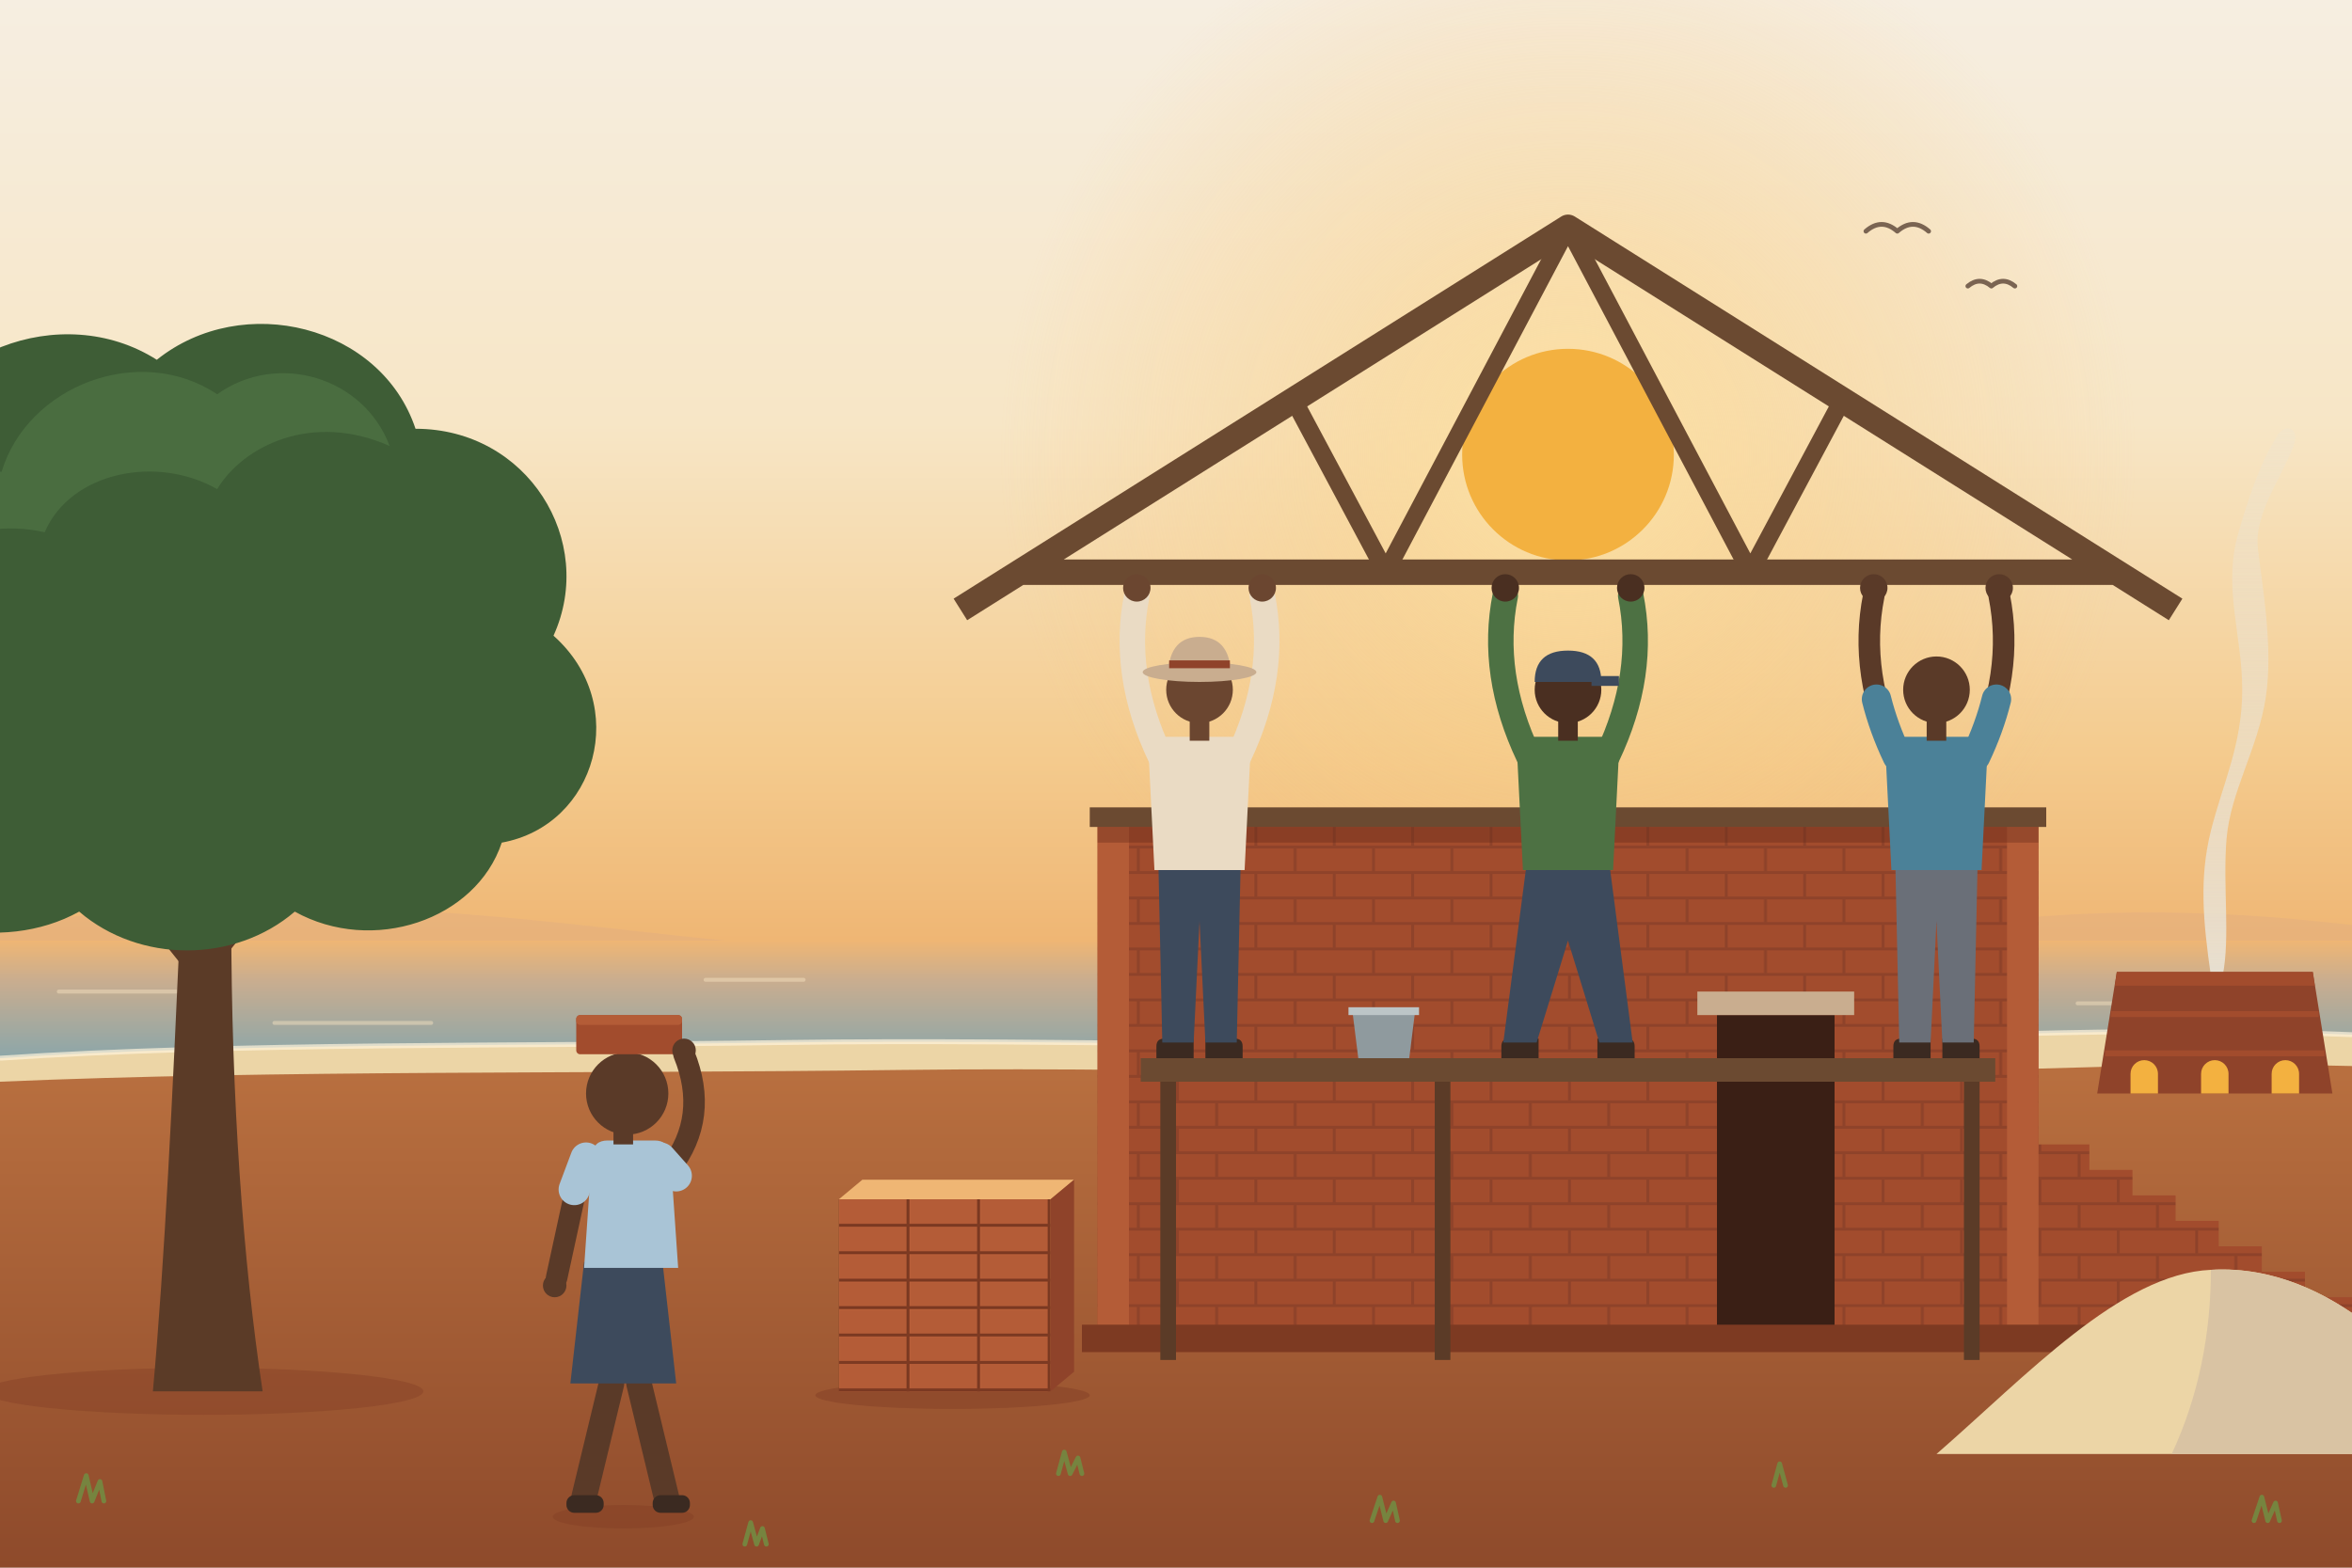
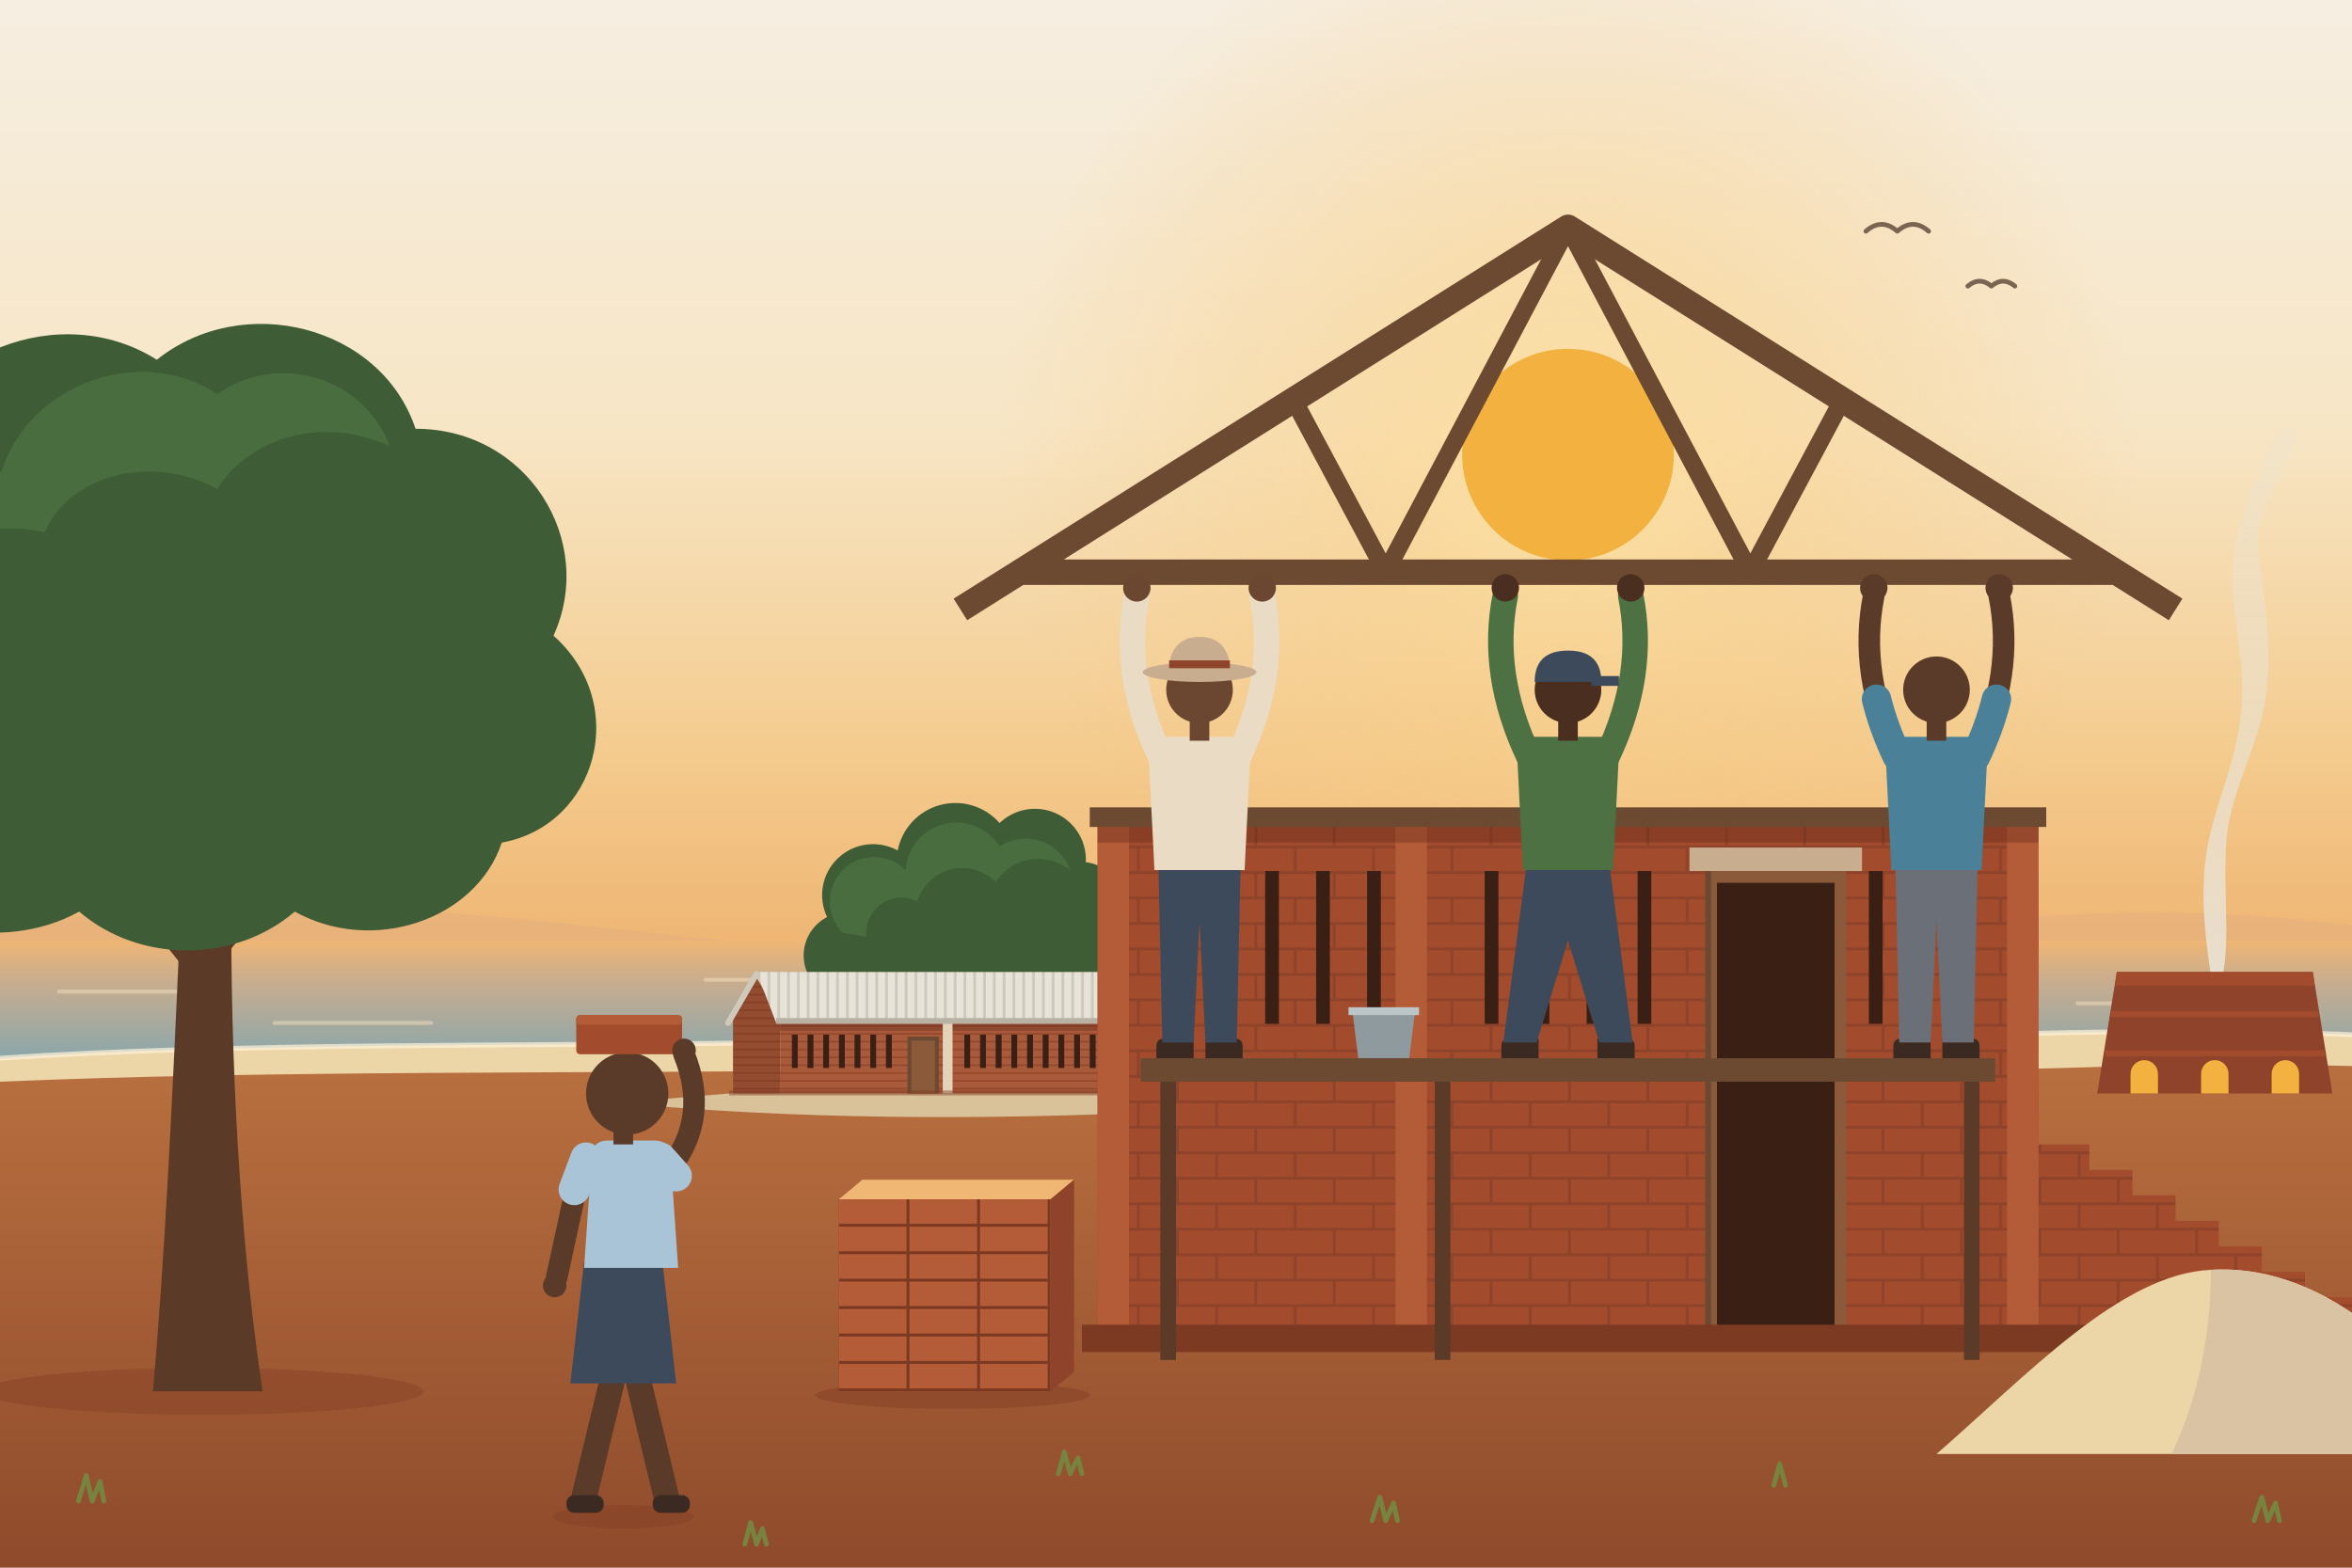
<svg xmlns="http://www.w3.org/2000/svg" viewBox="0 0 1200 800" width="1200" height="800">
  <defs>
    <linearGradient id="sky" x1="0" y1="0" x2="0" y2="480" gradientUnits="userSpaceOnUse">
      <stop offset="0" stop-color="#f6eee1" />
      <stop offset=".45" stop-color="#f7e6c6" />
      <stop offset=".8" stop-color="#f4cb8e" />
      <stop offset="1" stop-color="#efb674" />
    </linearGradient>
    <radialGradient id="glow" cx="800" cy="232" r="290" gradientUnits="userSpaceOnUse">
      <stop offset="0" stop-color="#fde3a6" stop-opacity=".95" />
      <stop offset=".45" stop-color="#f9cf86" stop-opacity=".4" />
      <stop offset="1" stop-color="#f6c47a" stop-opacity="0" />
    </radialGradient>
    <linearGradient id="lake" x1="0" y1="480" x2="0" y2="548" gradientUnits="userSpaceOnUse">
      <stop offset="0" stop-color="#efb674" />
      <stop offset=".3" stop-color="#c9ad8f" />
      <stop offset="1" stop-color="#7fa5af" />
    </linearGradient>
    <linearGradient id="gr" x1="0" y1="548" x2="0" y2="800" gradientUnits="userSpaceOnUse">
      <stop offset="0" stop-color="#b86f3f" />
      <stop offset="1" stop-color="#8e4a2b" />
    </linearGradient>
    <linearGradient id="smoke" x1="0" y1="498" x2="0" y2="220" gradientUnits="userSpaceOnUse">
      <stop offset="0" stop-color="#e9e4d8" stop-opacity=".9" />
      <stop offset="1" stop-color="#e9e4d8" stop-opacity=".25" />
    </linearGradient>
    <pattern id="bw" x="560" y="420" width="40" height="26" patternUnits="userSpaceOnUse">
      <rect width="40" height="26" fill="#a24c2d" />
      <path fill="#8f432a" d="M0 11.5h40V13H0zM0 24.5h40V26H0zM0 0h1.5v13H0zM20 13h1.5v13H20z" />
    </pattern>
    <pattern id="bs" x="428" y="612" width="36" height="14" patternUnits="userSpaceOnUse">
      <rect width="36" height="14" fill="#b45c37" />
      <path fill="#7d3a22" d="M0 12.5h36V14H0zM34.5 0H36v14h-1.5z" />
    </pattern>
+     <pattern id="bb" y="520" width="12" height="4" patternUnits="userSpaceOnUse">
+       <rect width="12" height="4" fill="#a85a3a" />
+       <path fill="#93482d" d="M0 3.2h12V4H0z" />
+     </pattern>
+     <pattern id="cr" x="398" width="5" height="30" patternUnits="userSpaceOnUse">
+       <rect width="5" height="30" fill="#e7e3d9" />
+       <rect x="3.6" width="1.4" height="30" fill="#cfc9bb" />
+     </pattern>
+     <pattern id="sl" x="402" width="8" height="40" patternUnits="userSpaceOnUse">
+       <rect x="2" width="3" height="40" fill="#3a1f15" />
+     </pattern>
  </defs>
  <rect width="1200" height="560" fill="url(#sky)" />
  <circle cx="800" cy="232" r="290" fill="url(#glow)" />
  <circle cx="800" cy="232" r="54" fill="#f3b140" />
  <path fill="none" stroke="#7a6452" stroke-width="2.4" stroke-linecap="round" stroke-linejoin="round" d="M952 118q8-7 16 0q8-7 16 0M1004 146q6-5 12 0q6-5 12 0" />
  <path fill="#e2ad80" opacity=".5" d="M0 472c60-8 130-12 200-8s110 10 170 16H0zM940 480c60-10 120-16 180-14 36 1 60 4 80 6v8z" />
  <rect y="480" width="1200" height="70" fill="url(#lake)" />
  <path fill="none" stroke="#f8e4c2" stroke-width="2" stroke-linecap="round" opacity=".45" d="M30 506h60M140 522h80M360 500h50M1060 512h60" />
  <path fill="#ecd5a6" d="M0 540c120-8 260-6 400-8s300 4 460 0 240-8 340-4v30H0z" />
  <path fill="none" stroke="#fff4dc" stroke-width="2.5" opacity=".7" d="M0 540c120-8 260-6 400-8s300 4 460 0 240-8 340-4" />
  <path fill="url(#gr)" d="M0 552c140-6 300-4 460-6s320 6 480 2 180-6 260-4v256H0z" />
+   <path fill="#3e5d36" d="M420 506a22 22 0 0 1 2-38a26 26 0 0 1 36-34a30 30 0 0 1 52-14a26 26 0 0 1 44 20a22 22 0 0 1 10 40v26z" />
+   <path fill="#4c7042" opacity=".85" d="M430 476a20 20 0 0 1 32-32a26 26 0 0 1 48-12a24 24 0 0 1 36 12a26 26 0 0 0-38 6a24 24 0 0 0-40 10a18 18 0 0 0-26 18z" />
+   <path fill="#d9c29a" d="M318 563c90-10 190-12 282-7v11c-100 5-196 4-282-4z" />
+   <path fill="url(#bb)" d="M374 558v-38l12-21 12 21v38z" />
+   <path fill="#5e2616" opacity=".28" d="M374 558v-38l12-21 12 21v38z" />
+   <rect x="398" y="520" width="202" height="38" fill="url(#bb)" />
+   <rect x="398" y="522" width="202" height="4" fill="#5e2616" opacity=".35" />
+   <rect x="402" y="528" width="56" height="17" fill="url(#sl)" />
+   <rect x="490" y="528" width="70" height="17" fill="url(#sl)" />
+   <path fill="#6b4a31" d="M463 529h16v29h-16z" />
+   <path fill="#8a5a3a" d="M465 531h12v27h-12z" />
+   <rect x="481" y="522" width="5" height="36" fill="#e3d3b8" />
+   <path fill="url(#cr)" d="M386 496H600v26H396z" />
+   <rect x="396" y="519.5" width="204" height="3" fill="#b9b2a3" />
+   <path fill="none" stroke="#cfc9bb" stroke-width="3" stroke-linecap="round" d="M371.5 522L386 497" />
+   <rect x="372" y="556.5" width="228" height="2.5" fill="#7d3a22" opacity=".45" />
  <path fill="url(#smoke)" d="M1128 498C1124 470 1122 448 1128 424S1144 380 1144 352 1134 300 1142 272 1156 232 1162 222C1166 216 1174 218 1170 228 1164 244 1150 262 1152 280S1160 330 1156 356 1138 404 1136 428 1138 478 1134 498z" />
  <path fill="#8f432a" d="M1070 558l10-62h100l10 62z" />
  <path fill="#a24c2d" d="M1080 496h100l1 7h-102zM1077 516h106v3h-106zM1074 536h112v3h-112z" />
  <path fill="#f3b140" d="M1087 558v-10a7 7 0 0 1 14 0v10zM1123 558v-10a7 7 0 0 1 14 0v10zM1159 558v-10a7 7 0 0 1 14 0v10z" />
  <ellipse cx="104" cy="710" rx="112" ry="12" fill="#7d3a22" opacity=".35" />
  <path fill="#5b3b27" d="M78 710c6-66 10-150 14-240h26c0 90 6 174 16 240z" />
  <path fill="none" stroke="#5b3b27" stroke-width="12" stroke-linecap="round" d="M100 492l-40-50M112 482l40-50" />
  <g transform="matrix(2.2 0 0 2.2 -2428 -1154)">
    <path fill="#3e5d36" d="M1060 716c-22-4-30-30-14-46-8-24 12-44 34-38 6-26 38-38 60-24 20-16 52-8 60 16 26 0 42 26 32 48 18 16 10 44-12 48-6 18-30 26-48 16-14 12-36 12-50 0-18 10-44 4-52-12-6 0-8-4-10-8z" />
    <path fill="#4c7042" opacity=".85" d="M1072 668c-6-22 12-38 32-34 6-20 32-30 50-18 14-10 34-4 40 12-18-8-34 0-40 10-14-8-34-4-40 10-18-4-34 6-36 22-4 0-5-1-6-2z" />
  </g>
  <rect x="560" y="420" width="480" height="260" fill="url(#bw)" />
  <path fill="url(#bw)" d="M1040 680V584h26v13h22v13h22v13h22v13h22v13h22v13h24v18z" />
-   <path fill="#b45c37" d="M560 420h16v260h-16zM1024 420h16v260h-16z" />
+   <path fill="#b45c37" d="M560 420h16v260h-16zM712 420h16v260h-16zM1024 420h16v260h-16z" />
  <rect x="556" y="412" width="488" height="10" fill="#6b4a31" />
  <rect x="560" y="422" width="480" height="8" fill="#5e2616" opacity=".35" />
-   <rect x="876" y="518" width="60" height="162" fill="#3a1f15" />
-   <rect x="866" y="506" width="80" height="12" fill="#c9ad8f" />
+   <path fill="#3a1f15" d="M593.5 444.5h7v78h-7zM619.5 444.5h7v78h-7zM645.5 444.5h7v78h-7zM671.5 444.5h7v78h-7zM697.5 444.5h7v78h-7zM757.5 444.5h7v78h-7zM783.5 444.5h7v78h-7zM809.5 444.5h7v78h-7zM835.5 444.5h7v78h-7zM953.5 444.5h7v78h-7zM977.5 444.5h7v78h-7z" />
+   <rect x="862" y="432.5" width="88" height="12" fill="#c9ad8f" />
+   <rect x="870" y="444.5" width="72" height="235.5" fill="#8a5a3a" />
+   <rect x="870" y="444.5" width="3" height="235.5" fill="#6b4a31" />
+   <rect x="876" y="450.5" width="60" height="229.5" fill="#3a1f15" />
  <rect x="552" y="676" width="648" height="14" fill="#7d3a22" />
  <path fill="none" stroke="#6b4a31" stroke-width="13" stroke-linejoin="round" d="M490 311L800 116l310 195M520 292h560" />
  <path fill="none" stroke="#6b4a31" stroke-width="9" stroke-linejoin="round" d="M660 204l47 88 93-176 93 176 47-88" />
  <path fill="#5b3b27" d="M592 552h8v142h-8zM732 552h8v142h-8zM1002 552h8v142h-8z" />
  <rect x="582" y="540" width="436" height="12" fill="#6b4a31" />
  <path fill="#8f9a9e" d="M693 540l-3-24h32l-3 24z" />
  <rect x="688" y="514" width="36" height="4" fill="#bcc5c7" />
  <g transform="translate(612 540)">
    <path fill="#3b2a21" d="M-22 0v-6q0-4 4-4h15v10zM22 0v-6q0-4-4-4H3v10z" />
    <path fill="#3d4a5c" d="M-21-100h42l-2 92H3l-3-62-3 62h-16z" />
    <path fill="#eadbc4" d="M-18-164h36q8 0 8 8l-3 60h-46l-3-60q0-8 8-8z" />
    <path fill="none" stroke="#eadbc4" stroke-width="13" stroke-linecap="round" d="M-20-154q-20-42-12-82M20-154q20-42 12-82" />
    <path fill="#6b4630" d="M-5-174h10v12H-5z" />
    <circle cy="-188" r="17" fill="#6b4630" />
    <ellipse cy="-197" rx="29" ry="5" fill="#c9ad8f" />
    <path fill="#c9ad8f" d="M-16-197q1-18 16-18t16 18z" />
    <path fill="#8f432a" d="M-15.5-203h31v4h-31z" />
    <circle cx="-32" cy="-240" r="7" fill="#6b4630" />
    <circle cx="32" cy="-240" r="7" fill="#6b4630" />
  </g>
  <g transform="translate(800 540)">
    <path fill="#3b2a21" d="M-34 0v-6q0-4 4-4h15v10zM34 0v-6q0-4-4-4H15v10z" />
    <path fill="#3d4a5c" d="M-21-100h42l12 92H16L0-60l-16 52h-17z" />
    <path fill="#4d7143" d="M-18-164h36q8 0 8 8l-3 60h-46l-3-60q0-8 8-8z" />
    <path fill="none" stroke="#4d7143" stroke-width="13" stroke-linecap="round" d="M-20-154q-20-42-12-82M20-154q20-42 12-82" />
    <path fill="#4a2f21" d="M-5-174h10v12H-5z" />
    <circle cy="-188" r="17" fill="#4a2f21" />
    <path fill="#3d4a5c" d="M-17-192q0-16 17-16t17 16zM12-195h14v5H12z" />
    <circle cx="-32" cy="-240" r="7" fill="#4a2f21" />
    <circle cx="32" cy="-240" r="7" fill="#4a2f21" />
  </g>
  <g transform="translate(988 540)">
    <path fill="#3b2a21" d="M-22 0v-6q0-4 4-4h15v10zM22 0v-6q0-4-4-4H3v10z" />
    <path fill="#6a6f78" d="M-21-100h42l-2 92H3l-3-62-3 62h-16z" />
    <path fill="none" stroke="#5a3a28" stroke-width="11" stroke-linecap="round" d="M-20-154q-20-42-12-82M20-154q20-42 12-82" />
    <path fill="#4b8198" d="M-18-164h36q8 0 8 8l-3 60h-46l-3-60q0-8 8-8z" />
    <path fill="none" stroke="#4b8198" stroke-width="15" stroke-linecap="round" d="M-20-154q-7-14.7-10.6-29.2M20-154q7-14.7 10.6-29.2" />
    <path fill="#5a3a28" d="M-5-174h10v12H-5z" />
    <circle cy="-188" r="17" fill="#5a3a28" />
    <circle cx="-32" cy="-240" r="7" fill="#5a3a28" />
    <circle cx="32" cy="-240" r="7" fill="#5a3a28" />
  </g>
  <ellipse cx="486" cy="712" rx="70" ry="7" fill="#7d3a22" opacity=".4" />
  <rect x="428" y="612" width="108" height="98" fill="url(#bs)" />
  <path fill="#efb674" d="M428 612l12-10h108l-12 10z" />
  <path fill="#8f432a" d="M536 612l12-10v98l-12 10z" />
  <path fill="#ecd5a6" d="M988 742c46-40 94-92 140-94 34-2 60 14 72 22v72z" />
  <path fill="#d9c3a3" d="M1128 648c34-2 60 14 72 22v72h-92c14-30 20-62 20-94z" />
  <g transform="translate(318 772)">
    <ellipse cy="2" rx="36" ry="6" fill="#7d3a22" opacity=".35" />
    <path fill="none" stroke="#5a3a28" stroke-width="13" stroke-linecap="round" d="M-6-66l-14 58M8-66l14 58" />
    <rect x="-29" y="-9" width="19" height="9" rx="4" fill="#3b2a21" />
    <rect x="15" y="-9" width="19" height="9" rx="4" fill="#3b2a21" />
    <path fill="#3d4a5c" d="M-20-128h40l7 62h-54z" />
    <path fill="none" stroke="#5a3a28" stroke-width="11" stroke-linecap="round" d="M-24-166l-10 46M24-176q20-26 7-58" />
    <circle cx="-35" cy="-116" r="6" fill="#5a3a28" />
    <path fill="#a9c4d6" d="M-16-190h32q7 0 8 7l4 58h-48l4-58q1-7 8-7z" />
    <path fill="none" stroke="#a9c4d6" stroke-width="16" stroke-linecap="round" d="M-19-181l-6 16M19-181l8 9" />
    <path fill="#5a3a28" d="M-5-198h10v10H-5z" />
    <circle cx="2" cy="-214" r="21" fill="#5a3a28" />
    <rect x="-24" y="-254" width="54" height="20" rx="2" fill="#a24c2d" />
    <rect x="-24" y="-254" width="54" height="5" rx="2" fill="#b45c37" />
    <circle cx="31" cy="-236" r="6" fill="#5a3a28" />
  </g>
  <path fill="none" stroke="#76843f" stroke-width="2.4" stroke-linecap="round" stroke-linejoin="round" d="M40 766l4-13 3 13 4-10 2 10M540 752l3-11 3 11 4-8 2 8M700 776l4-12 3 12 4-9 2 9M905 758l3-11 3 11M1150 776l4-12 3 12 4-9 2 9M380 788l3-11 3 11 3-8 2 8" />
</svg>
